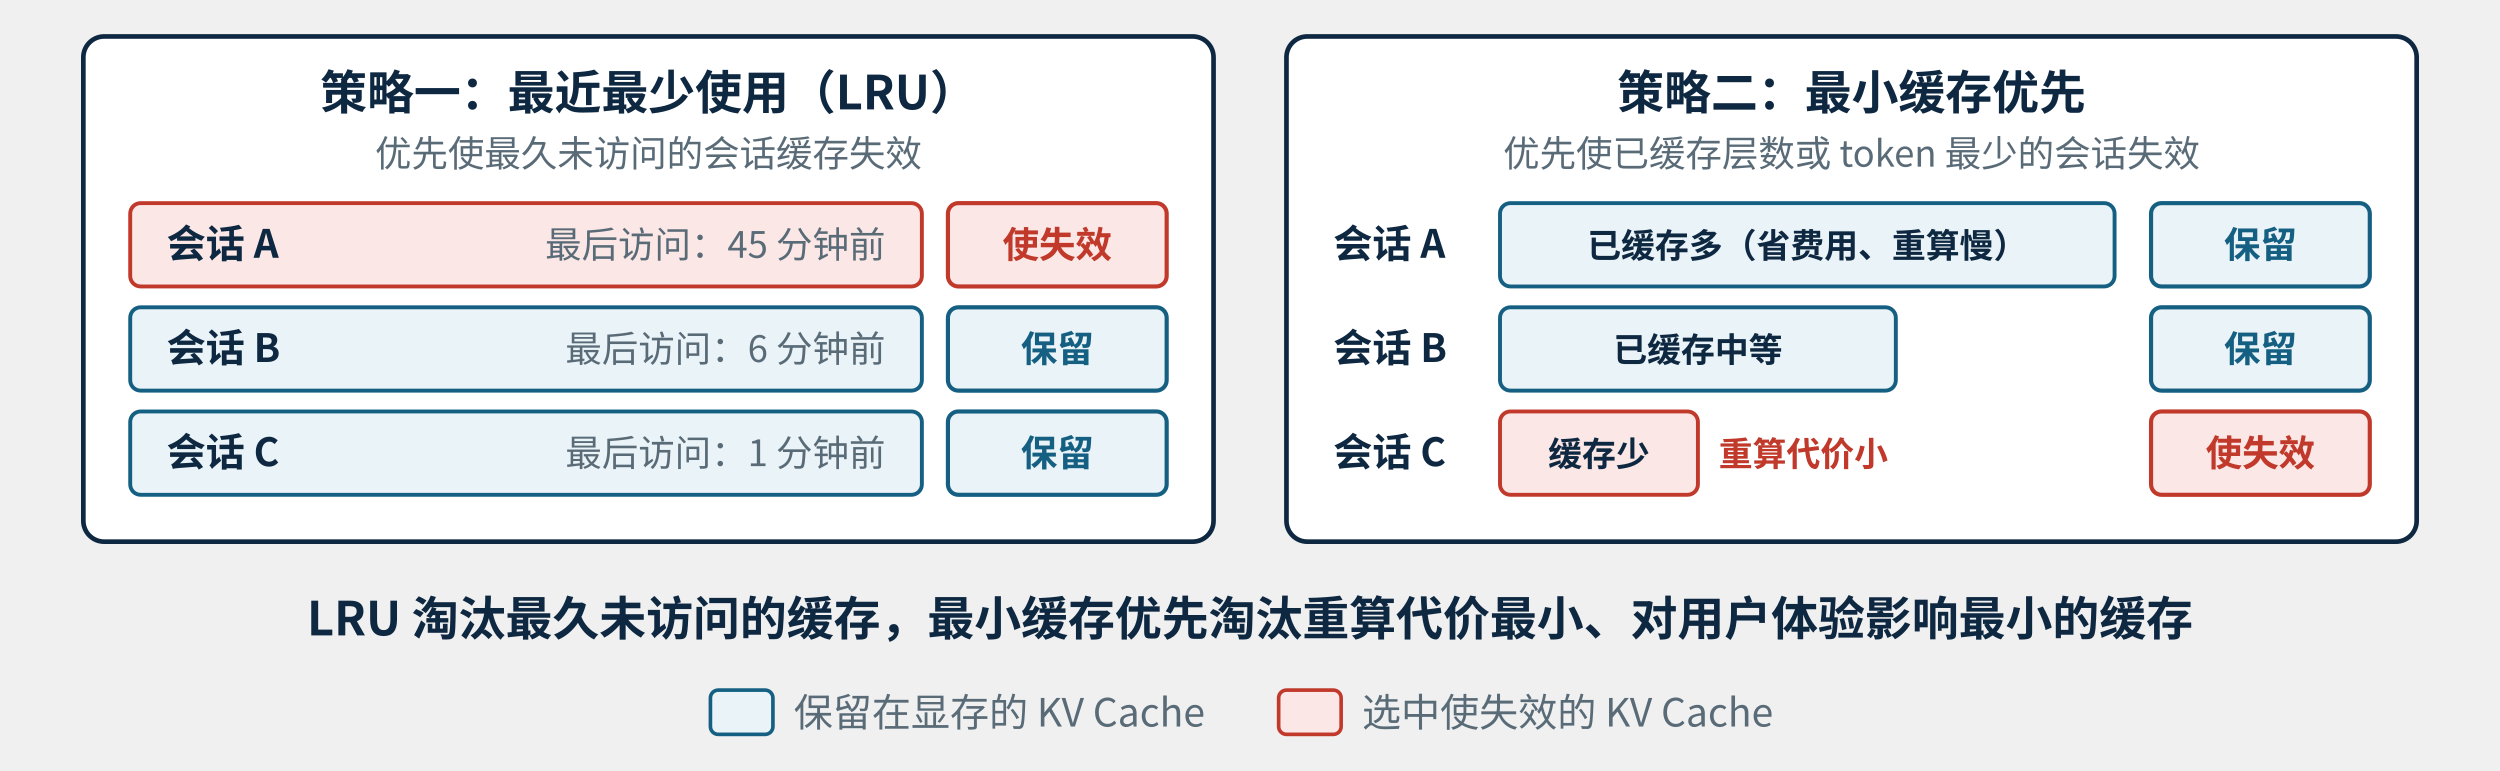
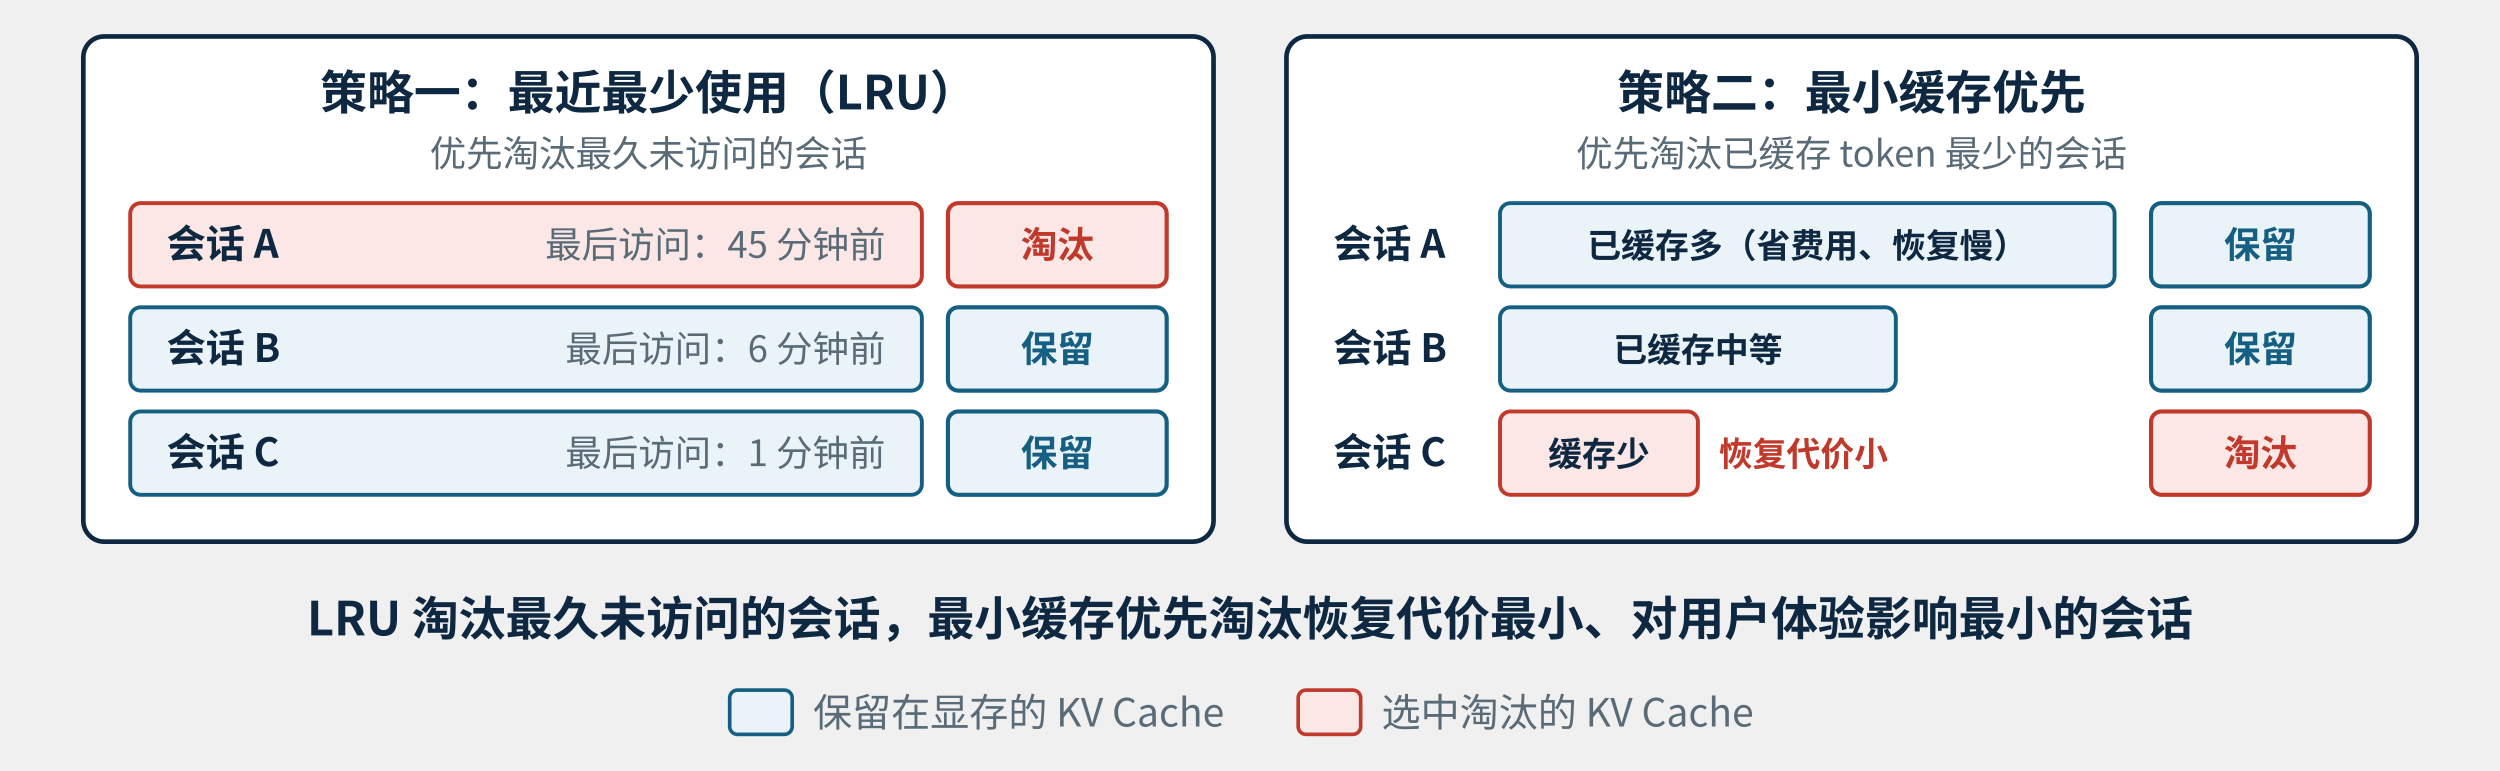
<svg xmlns="http://www.w3.org/2000/svg" viewBox="0 0 960 296" width="960" height="296">
  <defs>
    <marker id="ah-156082" viewBox="0 0 10 10" refX="9" refY="5" markerWidth="7" markerHeight="7" orient="auto-start-reverse">
      <path d="M0,0 L10,5 L0,10 z" fill="#156082" />
    </marker>
    <marker id="ah-e97132" viewBox="0 0 10 10" refX="9" refY="5" markerWidth="7" markerHeight="7" orient="auto-start-reverse">
      <path d="M0,0 L10,5 L0,10 z" fill="#e97132" />
    </marker>
    <marker id="ah-0e2841" viewBox="0 0 10 10" refX="9" refY="5" markerWidth="7" markerHeight="7" orient="auto-start-reverse">
      <path d="M0,0 L10,5 L0,10 z" fill="#0e2841" />
    </marker>
    <marker id="ah-2e7d4f" viewBox="0 0 10 10" refX="9" refY="5" markerWidth="7" markerHeight="7" orient="auto-start-reverse">
      <path d="M0,0 L10,5 L0,10 z" fill="#2e7d4f" />
    </marker>
    <marker id="ah-c0392b" viewBox="0 0 10 10" refX="9" refY="5" markerWidth="7" markerHeight="7" orient="auto-start-reverse">
      <path d="M0,0 L10,5 L0,10 z" fill="#c0392b" />
    </marker>
    <marker id="ah-5a6b78" viewBox="0 0 10 10" refX="9" refY="5" markerWidth="7" markerHeight="7" orient="auto-start-reverse">
      <path d="M0,0 L10,5 L0,10 z" fill="#5a6b78" />
    </marker>
    <marker id="ah-9fb5c3" viewBox="0 0 10 10" refX="9" refY="5" markerWidth="7" markerHeight="7" orient="auto-start-reverse">
      <path d="M0,0 L10,5 L0,10 z" fill="#9fb5c3" />
    </marker>
  </defs>
  <rect x="32.0" y="14.0" width="434.0" height="194.0" rx="8" fill="#ffffff" stroke="#0e2841" stroke-width="1.8" />
  <text x="249.0" y="42.0" font-family="PingFang SC, Noto Sans CJK SC, Source Han Sans SC, sans-serif" font-size="18" font-weight="bold" fill="#0e2841" text-anchor="middle">策略一：最近最少使用（LRU）</text>
-   <text x="249.0" y="64.0" font-family="PingFang SC, Noto Sans CJK SC, Source Han Sans SC, sans-serif" font-size="14" font-weight="normal" fill="#5a6b78" text-anchor="middle">优先使最久未访问的会话缓存失效</text>
+   <text x="249.0" y="64.0" font-family="PingFang SC, Noto Sans CJK SC, Source Han Sans SC, sans-serif" font-size="14" font-weight="normal" fill="#5a6b78" text-anchor="middle">优先淘汰最久未访问的会话</text>
  <rect x="50.0" y="78.0" width="304.0" height="32.0" rx="4" fill="#fbe7e5" stroke="#c0392b" stroke-width="1.5" />
  <text x="64.0" y="99.0" font-family="PingFang SC, Noto Sans CJK SC, Source Han Sans SC, sans-serif" font-size="15" font-weight="bold" fill="#0e2841" text-anchor="start">会话 A</text>
  <text x="340.0" y="99.0" font-family="PingFang SC, Noto Sans CJK SC, Source Han Sans SC, sans-serif" font-size="14" font-weight="normal" fill="#5a6b78" text-anchor="end">最后访问：45 分钟前</text>
  <rect x="364.0" y="78.0" width="84.0" height="32.0" rx="4" fill="#fbe7e5" stroke="#c0392b" stroke-width="1.6" />
-   <text x="406.0" y="99.0" font-family="PingFang SC, Noto Sans CJK SC, Source Han Sans SC, sans-serif" font-size="14" font-weight="bold" fill="#c0392b" text-anchor="middle">使失效</text>
+   <text x="406.0" y="99.0" font-family="PingFang SC, Noto Sans CJK SC, Source Han Sans SC, sans-serif" font-size="14" font-weight="bold" fill="#c0392b" text-anchor="middle">淘汰</text>
  <rect x="50.0" y="118.0" width="304.0" height="32.0" rx="4" fill="#eaf3f7" stroke="#156082" stroke-width="1.5" />
  <text x="64.0" y="139.0" font-family="PingFang SC, Noto Sans CJK SC, Source Han Sans SC, sans-serif" font-size="15" font-weight="bold" fill="#0e2841" text-anchor="start">会话 B</text>
  <text x="340.0" y="139.0" font-family="PingFang SC, Noto Sans CJK SC, Source Han Sans SC, sans-serif" font-size="14" font-weight="normal" fill="#5a6b78" text-anchor="end">最后访问：6 分钟前</text>
  <rect x="364.0" y="118.0" width="84.0" height="32.0" rx="4" fill="#eaf3f7" stroke="#156082" stroke-width="1.6" />
  <text x="406.0" y="139.0" font-family="PingFang SC, Noto Sans CJK SC, Source Han Sans SC, sans-serif" font-size="14" font-weight="bold" fill="#156082" text-anchor="middle">保留</text>
  <rect x="50.0" y="158.0" width="304.0" height="32.0" rx="4" fill="#eaf3f7" stroke="#156082" stroke-width="1.5" />
  <text x="64.0" y="179.0" font-family="PingFang SC, Noto Sans CJK SC, Source Han Sans SC, sans-serif" font-size="15" font-weight="bold" fill="#0e2841" text-anchor="start">会话 C</text>
  <text x="340.0" y="179.0" font-family="PingFang SC, Noto Sans CJK SC, Source Han Sans SC, sans-serif" font-size="14" font-weight="normal" fill="#5a6b78" text-anchor="end">最后访问：1 分钟前</text>
  <rect x="364.0" y="158.0" width="84.0" height="32.0" rx="4" fill="#eaf3f7" stroke="#156082" stroke-width="1.6" />
  <text x="406.0" y="179.0" font-family="PingFang SC, Noto Sans CJK SC, Source Han Sans SC, sans-serif" font-size="14" font-weight="bold" fill="#156082" text-anchor="middle">保留</text>
  <rect x="494.0" y="14.0" width="434.0" height="194.0" rx="8" fill="#ffffff" stroke="#0e2841" stroke-width="1.8" />
  <text x="711.0" y="42.0" font-family="PingFang SC, Noto Sans CJK SC, Source Han Sans SC, sans-serif" font-size="18" font-weight="bold" fill="#0e2841" text-anchor="middle">策略二：最小缓存优先</text>
-   <text x="711.0" y="64.0" font-family="PingFang SC, Noto Sans CJK SC, Source Han Sans SC, sans-serif" font-size="14" font-weight="normal" fill="#5a6b78" text-anchor="middle">优先使已缓存层数或 token 最少的会话失效</text>
+   <text x="711.0" y="64.0" font-family="PingFang SC, Noto Sans CJK SC, Source Han Sans SC, sans-serif" font-size="14" font-weight="normal" fill="#5a6b78" text-anchor="middle">优先淘汰已缓存 token 最少的会话</text>
  <text x="512.0" y="99.0" font-family="PingFang SC, Noto Sans CJK SC, Source Han Sans SC, sans-serif" font-size="15" font-weight="bold" fill="#0e2841" text-anchor="start">会话 A</text>
  <rect x="576.0" y="78.0" width="236.0" height="32.0" rx="4" fill="#eaf3f7" stroke="#156082" stroke-width="1.5" />
-   <text x="694.0" y="99.0" font-family="PingFang SC, Noto Sans CJK SC, Source Han Sans SC, sans-serif" font-size="13" font-weight="bold" fill="#0e2841" text-anchor="middle">已缓存多（省费用、重算慢）</text>
+   <text x="694.0" y="99.0" font-family="PingFang SC, Noto Sans CJK SC, Source Han Sans SC, sans-serif" font-size="13" font-weight="bold" fill="#0e2841" text-anchor="middle">已缓存多（省费用、恢复慢）</text>
  <rect x="826.0" y="78.0" width="84.0" height="32.0" rx="4" fill="#eaf3f7" stroke="#156082" stroke-width="1.6" />
  <text x="868.0" y="99.0" font-family="PingFang SC, Noto Sans CJK SC, Source Han Sans SC, sans-serif" font-size="14" font-weight="bold" fill="#156082" text-anchor="middle">保留</text>
  <text x="512.0" y="139.0" font-family="PingFang SC, Noto Sans CJK SC, Source Han Sans SC, sans-serif" font-size="15" font-weight="bold" fill="#0e2841" text-anchor="start">会话 B</text>
  <rect x="576.0" y="118.0" width="152.0" height="32.0" rx="4" fill="#eaf3f7" stroke="#156082" stroke-width="1.5" />
  <text x="652.0" y="139.0" font-family="PingFang SC, Noto Sans CJK SC, Source Han Sans SC, sans-serif" font-size="13" font-weight="bold" fill="#0e2841" text-anchor="middle">已缓存中等</text>
  <rect x="826.0" y="118.0" width="84.0" height="32.0" rx="4" fill="#eaf3f7" stroke="#156082" stroke-width="1.6" />
  <text x="868.0" y="139.0" font-family="PingFang SC, Noto Sans CJK SC, Source Han Sans SC, sans-serif" font-size="14" font-weight="bold" fill="#156082" text-anchor="middle">保留</text>
  <text x="512.0" y="179.0" font-family="PingFang SC, Noto Sans CJK SC, Source Han Sans SC, sans-serif" font-size="15" font-weight="bold" fill="#0e2841" text-anchor="start">会话 C</text>
  <rect x="576.0" y="158.0" width="76.0" height="32.0" rx="4" fill="#fbe7e5" stroke="#c0392b" stroke-width="1.5" />
  <text x="614.0" y="179.0" font-family="PingFang SC, Noto Sans CJK SC, Source Han Sans SC, sans-serif" font-size="13" font-weight="bold" fill="#0e2841" text-anchor="middle">缓存少</text>
-   <text x="660.0" y="179.0" font-family="PingFang SC, Noto Sans CJK SC, Source Han Sans SC, sans-serif" font-size="13" font-weight="bold" fill="#c0392b" text-anchor="start">重算代价小</text>
+   <text x="660.0" y="179.0" font-family="PingFang SC, Noto Sans CJK SC, Source Han Sans SC, sans-serif" font-size="13" font-weight="bold" fill="#c0392b" text-anchor="start">恢复代价小</text>
  <rect x="826.0" y="158.0" width="84.0" height="32.0" rx="4" fill="#fbe7e5" stroke="#c0392b" stroke-width="1.6" />
-   <text x="868.0" y="179.0" font-family="PingFang SC, Noto Sans CJK SC, Source Han Sans SC, sans-serif" font-size="14" font-weight="bold" fill="#c0392b" text-anchor="middle">使失效</text>
-   <text x="480.0" y="244.0" font-family="PingFang SC, Noto Sans CJK SC, Source Han Sans SC, sans-serif" font-size="18" font-weight="bold" fill="#0e2841" text-anchor="middle">LRU 淘汰最久未访问的缓存，最小缓存优先淘汰重算代价最小、对用户体验影响最小的缓存</text>
-   <rect x="272.8" y="265.0" width="24.0" height="17.0" rx="3" fill="#eaf3f7" stroke="#156082" stroke-width="1.4" />
-   <text x="304.8" y="279.0" font-family="PingFang SC, Noto Sans CJK SC, Source Han Sans SC, sans-serif" font-size="15" font-weight="normal" fill="#5a6b78" text-anchor="start">保留在显存的 KV Cache</text>
-   <rect x="491.0" y="265.0" width="24.0" height="17.0" rx="3" fill="#fbe7e5" stroke="#c0392b" stroke-width="1.4" />
-   <text x="523.0" y="279.0" font-family="PingFang SC, Noto Sans CJK SC, Source Han Sans SC, sans-serif" font-size="15" font-weight="normal" fill="#5a6b78" text-anchor="start">选中使失效的 KV Cache</text>
+   <text x="868.0" y="179.0" font-family="PingFang SC, Noto Sans CJK SC, Source Han Sans SC, sans-serif" font-size="14" font-weight="bold" fill="#c0392b" text-anchor="middle">淘汰</text>
+   <text x="480.0" y="244.0" font-family="PingFang SC, Noto Sans CJK SC, Source Han Sans SC, sans-serif" font-size="18" font-weight="bold" fill="#0e2841" text-anchor="middle">LRU 淘汰最久未访问的会话，最小缓存优先淘汰恢复代价最小、对用户体验影响最小的会话</text>
+   <rect x="280.2" y="265.0" width="24.0" height="17.0" rx="3" fill="#eaf3f7" stroke="#156082" stroke-width="1.4" />
+   <text x="312.2" y="279.0" font-family="PingFang SC, Noto Sans CJK SC, Source Han Sans SC, sans-serif" font-size="15" font-weight="normal" fill="#5a6b78" text-anchor="start">保留在显存的 KV Cache</text>
+   <rect x="498.5" y="265.0" width="24.0" height="17.0" rx="3" fill="#fbe7e5" stroke="#c0392b" stroke-width="1.4" />
+   <text x="530.5" y="279.0" font-family="PingFang SC, Noto Sans CJK SC, Source Han Sans SC, sans-serif" font-size="15" font-weight="normal" fill="#5a6b78" text-anchor="start">选中淘汰的 KV Cache</text>
</svg>
